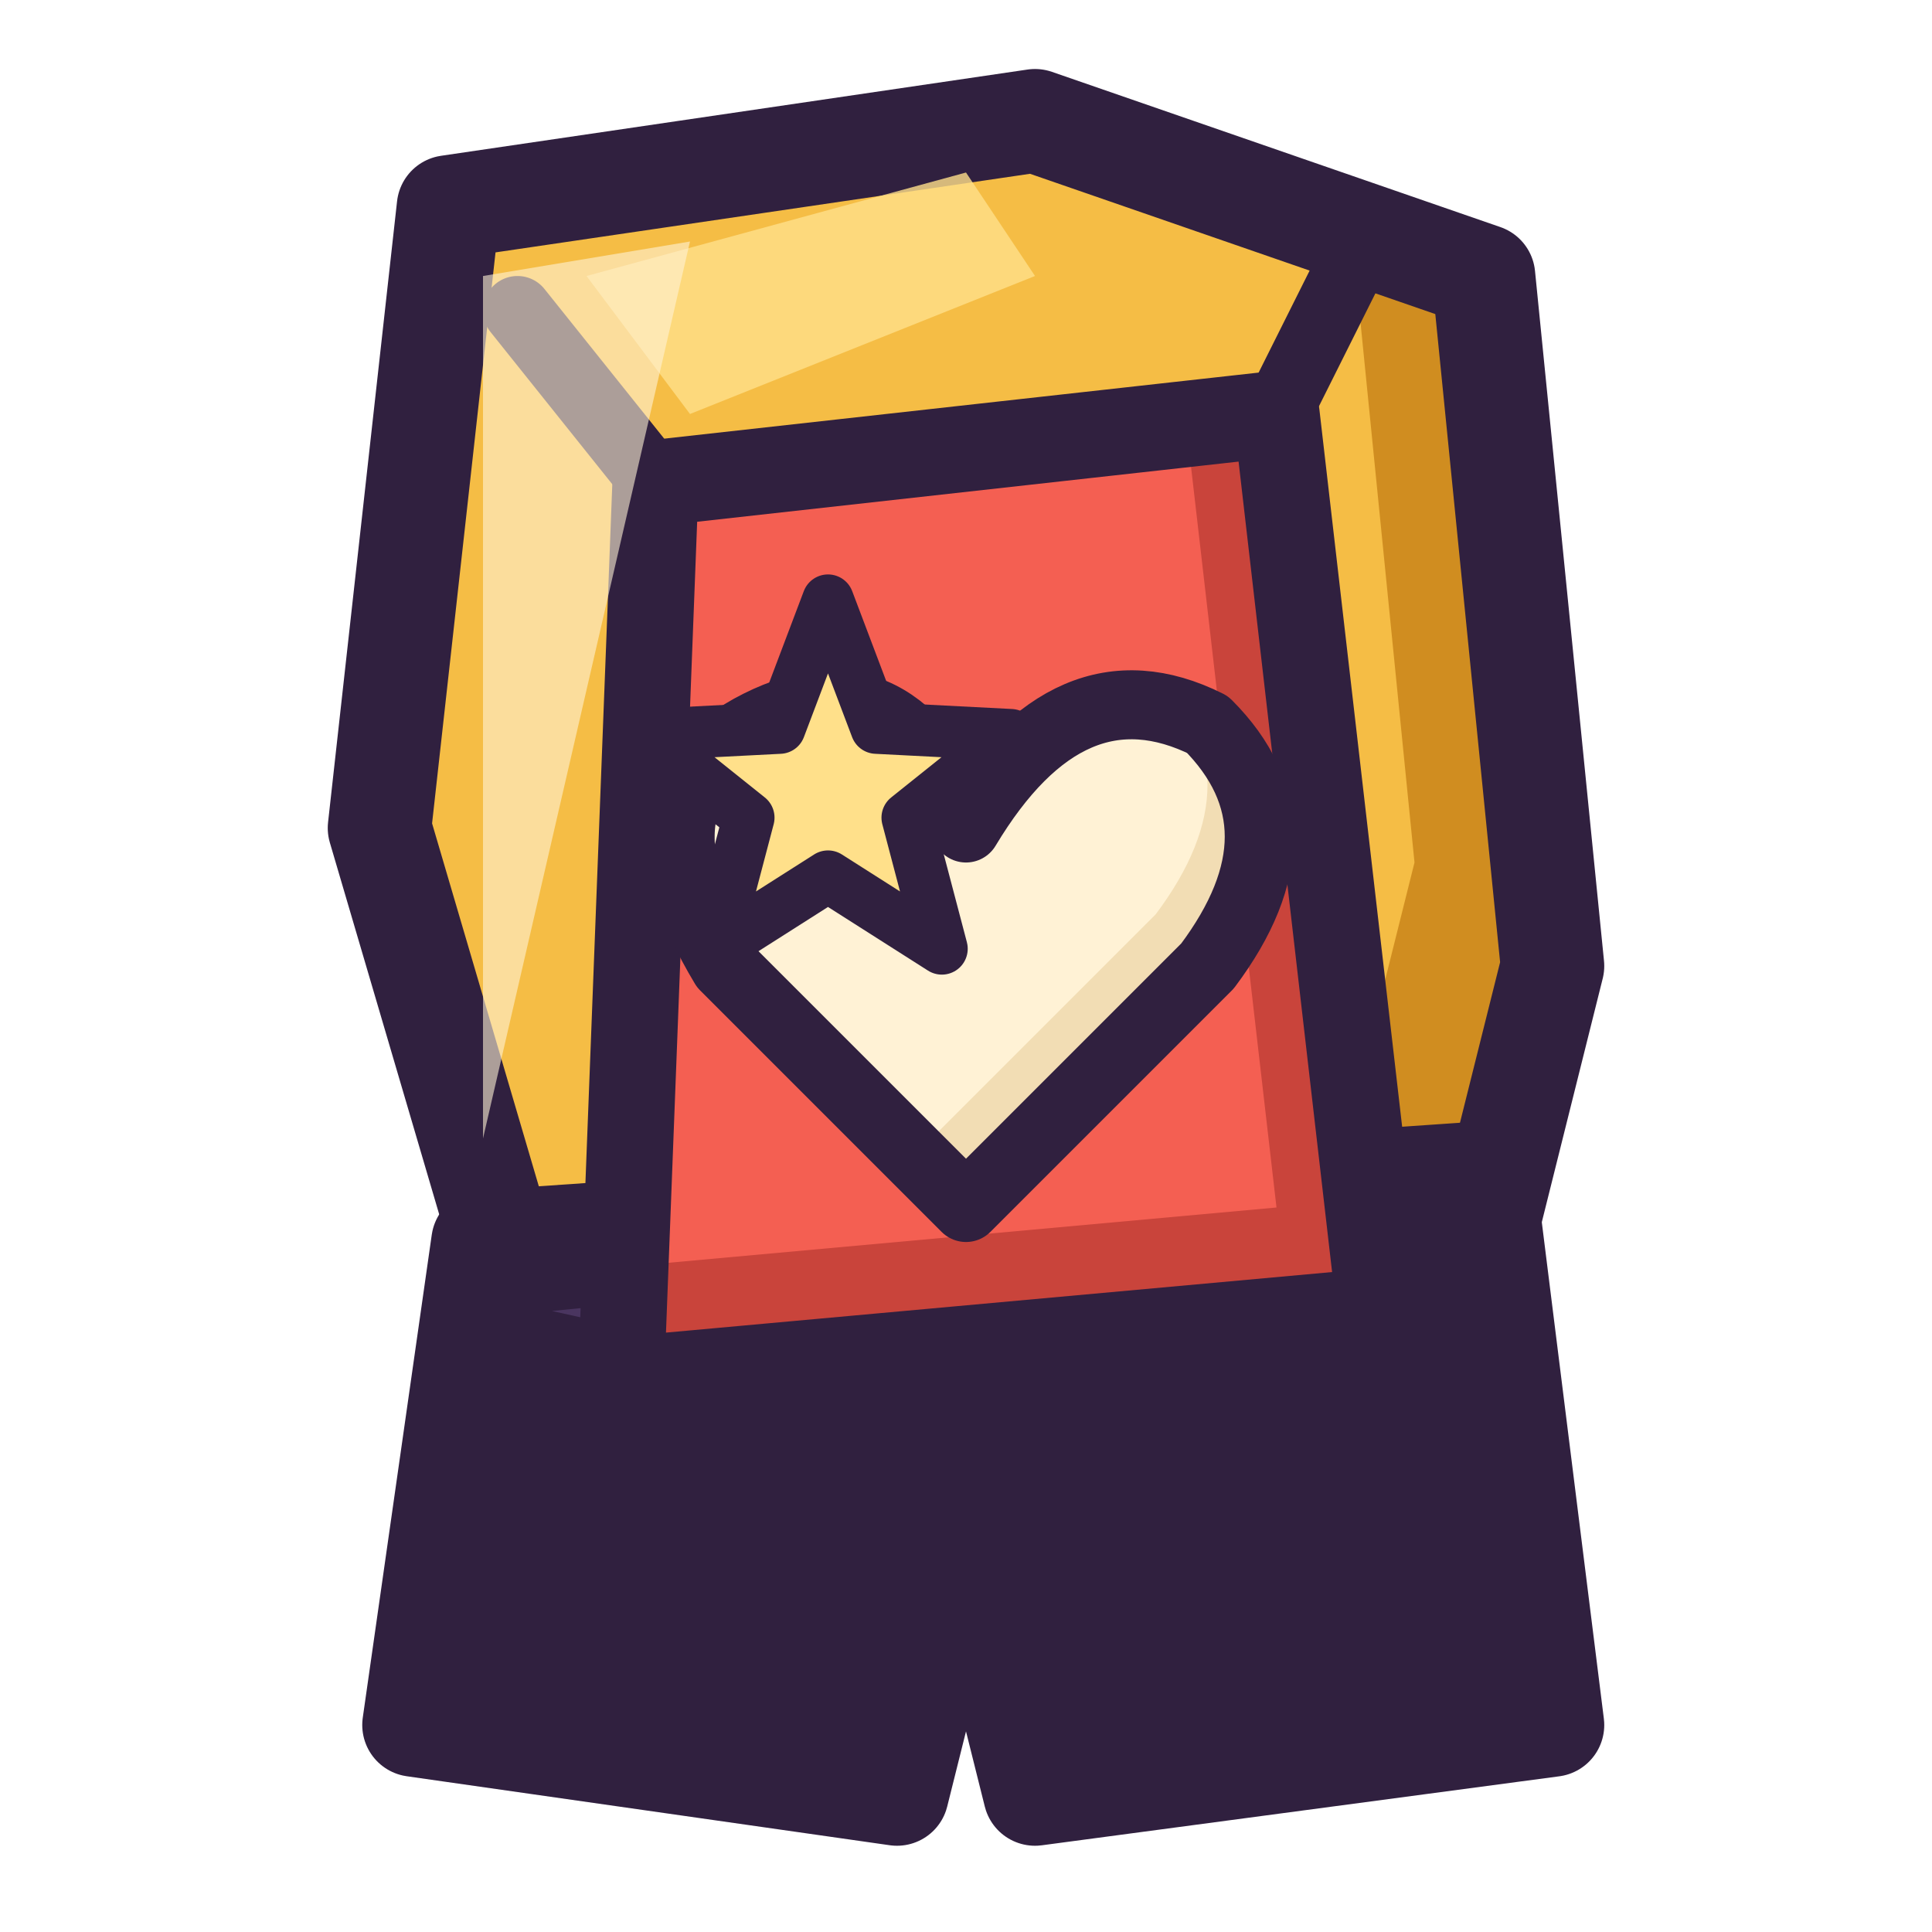
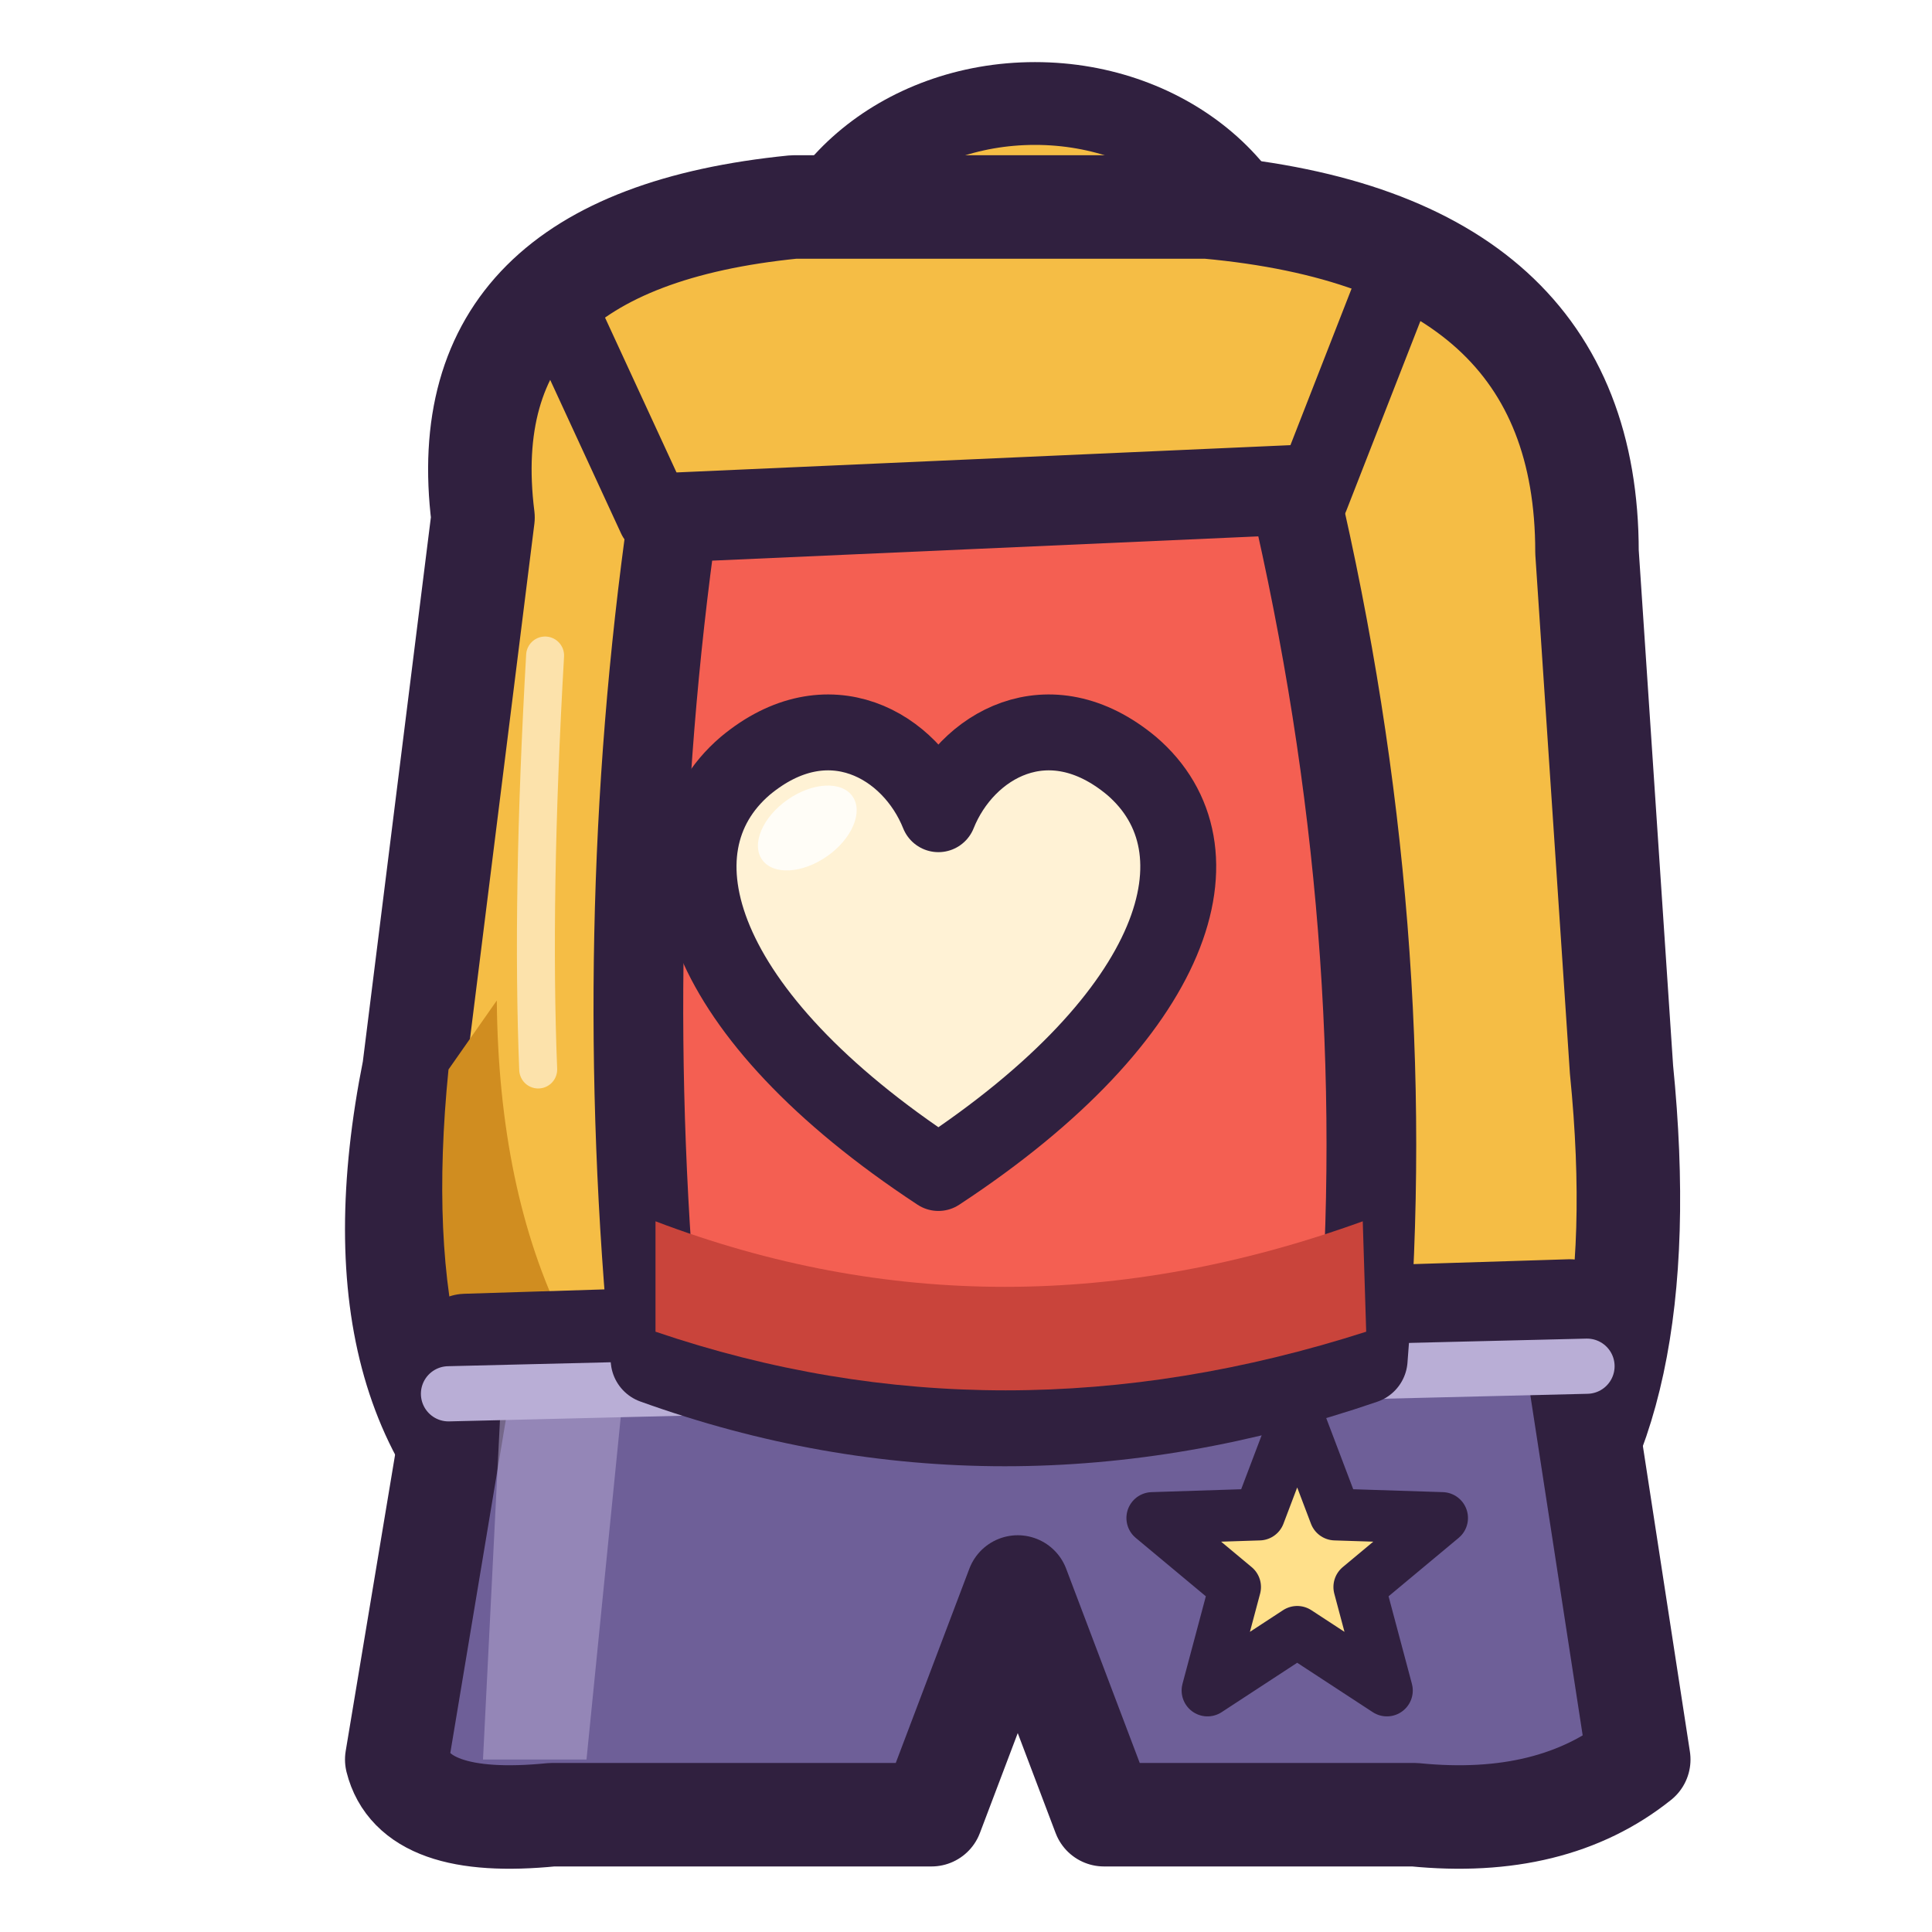
<svg xmlns="http://www.w3.org/2000/svg" width="56" height="56" viewBox="0 0 56 56">
-   <g>
-     <clipPath id="c1">
-       <path d="M13 6L30 3.5L43 8L45 28L42 40L16 41L11 24Z" />
-     </clipPath>
-     <path d="M13 6L30 3.5L43 8L45 28L42 40L16 41L11 24Z" fill="#D08D20" />
-     <g clip-path="url(#c1)">
-       <path transform="translate(-4 -3)" d="M13 6L30 3.5L43 8L45 28L42 40L16 41L11 24Z" fill="#F5BD45" />
-     </g>
-     <path d="M13 6L30 3.5L43 8L45 28L42 40L16 41L11 24Z" fill="none" stroke="#30203F" stroke-width="3" stroke-linejoin="round" />
+   <path d="M23 9A7 6 0 1 0 37 9A7 6 0 1 0 23 9Z" fill="#F5BD45" stroke="#30203F" stroke-width="2.4" stroke-linejoin="round" />
+   <path d="M14 15Q13 7 23 6L35 6Q46 7 46 16L47 31Q48 41 44 45L16 45Q10 41 12 31Z" fill="#F5BD45" stroke="#30203F" stroke-width="3" stroke-linejoin="round" />
+   <path d="M13 31Q12 41 16.5 44.4L22 44.4Q14.5 40 14.4 29Z" fill="#D08D20" />
+   <path d="M13.5 39L45.5 38L47.5 51Q45 53 41 52.6L32 52.6L29.5 46L27 52.6L16 52.6Q12 53 11.5 51Z" fill="#6E5F98" stroke="#30203F" stroke-width="3" stroke-linejoin="round" />
+   <path d="M14.5 41L18 41L17 51L14 51Z" fill="#B9AED6" opacity=".5" />
+   <path d="M13 40.4L46 39.6" fill="none" stroke="#B9AED6" stroke-width="1.6" stroke-linecap="round" stroke-linejoin="round" />
+   <path d="M19 15L16 8.5M38 14.4L40.5 8" fill="none" stroke="#30203F" stroke-width="2.2" stroke-linecap="round" stroke-linejoin="round" />
+   <path d="M19.5 15L37.5 14.2Q40.5 27 39.5 39.4Q29 43 19 39.4Q17.8 27 19.5 15Z" fill="#F45F52" stroke="#30203F" stroke-width="2.6" stroke-linejoin="round" />
+   <path d="M19 35.4Q29 39.2 39.5 35.4L39.6 38.6Q29 42 19 38.6Z" fill="#C9443B" />
+   <g transform="translate(-1.8 0)">
+     <path d="M29 34C22 29.4 20.6 24.6 23.4 22.2C25.8 20.2 28.2 21.6 29 23.6C29.8 21.6 32.2 20.2 34.6 22.2C37.4 24.6 36 29.4 29 34Z" fill="#FFF2D5" stroke="#30203F" stroke-width="2.2" stroke-linejoin="round" />
+     <ellipse cx="25.2" cy="24" rx="1.6" ry="1" fill="#FFFDF7" transform="rotate(-35 25.2 24)" />
  </g>
-   <path d="M17 8L28 5L30 8L20 12Z" fill="#FFE08A" opacity=".8" />
-   <path d="M14 36L43 34L45 50L30 52L28 44L26 52L12 50Z" fill="#30203F" stroke="#30203F" stroke-width="3" stroke-linejoin="round" />
-   <path d="M16 38L26 37L25 40Z" fill="#4A3560" />
-   <g>
-     <clipPath id="c2">
-       <path d="M19 14L37 12L40 38L18 40Z" />
-     </clipPath>
-     <path d="M19 14L37 12L40 38L18 40Z" fill="#C9443B" />
-     <g clip-path="url(#c2)">
-       <path transform="translate(-3 -3)" d="M19 14L37 12L40 38L18 40Z" fill="#F45F52" />
-     </g>
-     <path d="M19 14L37 12L40 38L18 40Z" fill="none" stroke="#30203F" stroke-width="2.5" stroke-linejoin="round" />
+   <path d="M37.6 41L38.7 43.9L41.8 44L39.4 46L40.2 49L37.6 47.3L35 49L35.8 46L33.4 44L36.5 43.9Z" fill="#FFE08A" stroke="#30203F" stroke-width="1.5" stroke-linejoin="round" />
+   <g opacity="0.7">
+     <path d="M15.8 19Q15.4 26 15.6 31" fill="none" stroke="#FFF2D5" stroke-width="1.1" stroke-linecap="round" stroke-linejoin="round" />
  </g>
-   <g>
-     <clipPath id="c3">
-       <path d="M28 35 L21 28 Q18 23 22 21 Q26 19 28 24 Q31 19 35 21 Q38 24 35 28 Z" />
-     </clipPath>
-     <path d="M28 35 L21 28 Q18 23 22 21 Q26 19 28 24 Q31 19 35 21 Q38 24 35 28 Z" fill="#F2DDB4" />
-     <g clip-path="url(#c3)">
-       <path transform="translate(-1.5 -1.5)" d="M28 35 L21 28 Q18 23 22 21 Q26 19 28 24 Q31 19 35 21 Q38 24 35 28 Z" fill="#FFF2D5" />
-     </g>
-     <path d="M28 35 L21 28 Q18 23 22 21 Q26 19 28 24 Q31 19 35 21 Q38 24 35 28 Z" fill="none" stroke="#30203F" stroke-width="2" stroke-linejoin="round" />
-   </g>
-   <path d="M19 14L15 9" fill="none" stroke="#30203F" stroke-width="2" stroke-linecap="round" stroke-linejoin="round" />
-   <path d="M37 12L39 8" fill="none" stroke="#30203F" stroke-width="2" stroke-linecap="round" stroke-linejoin="round" />
-   <path d="M24 17.4L25.4 21.1L29.3 21.3L26.3 23.7L27.3 27.5L24 25.4L20.7 27.5L21.7 23.7L18.7 21.3L22.6 21.1Z" fill="#FFE08A" stroke="#30203F" stroke-width="1.5" stroke-linejoin="round" />
-   <path d="M14 8L20 7L14 33Z" fill="#FFF2D5" opacity=".6" />
</svg>
